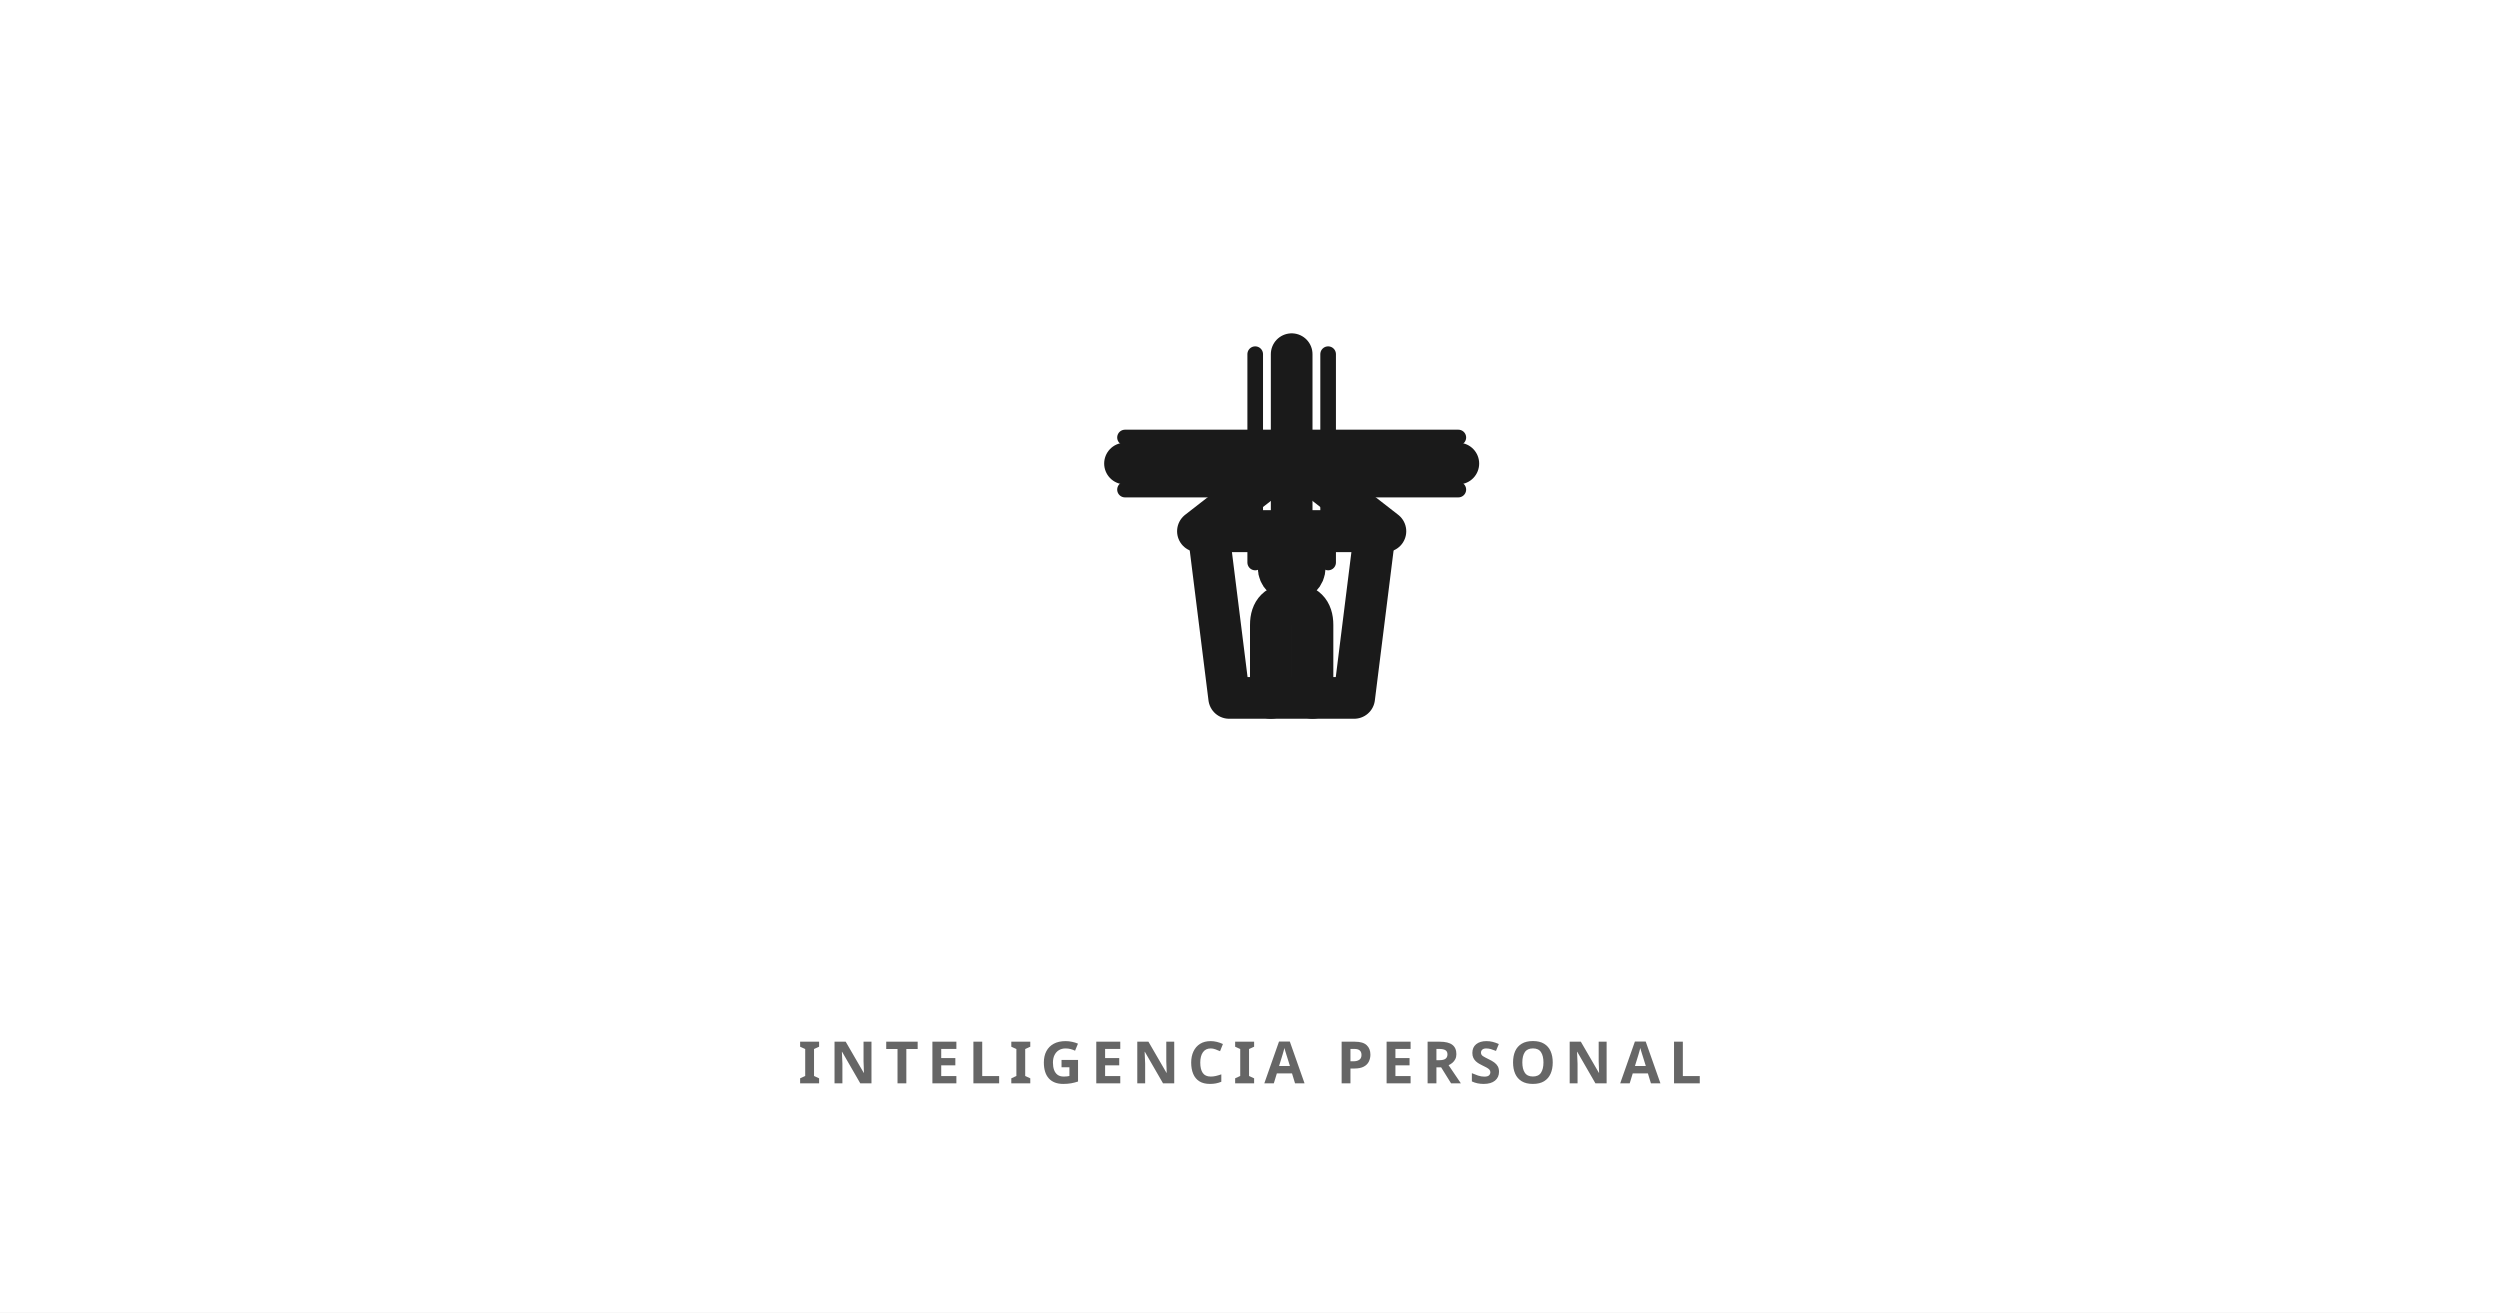
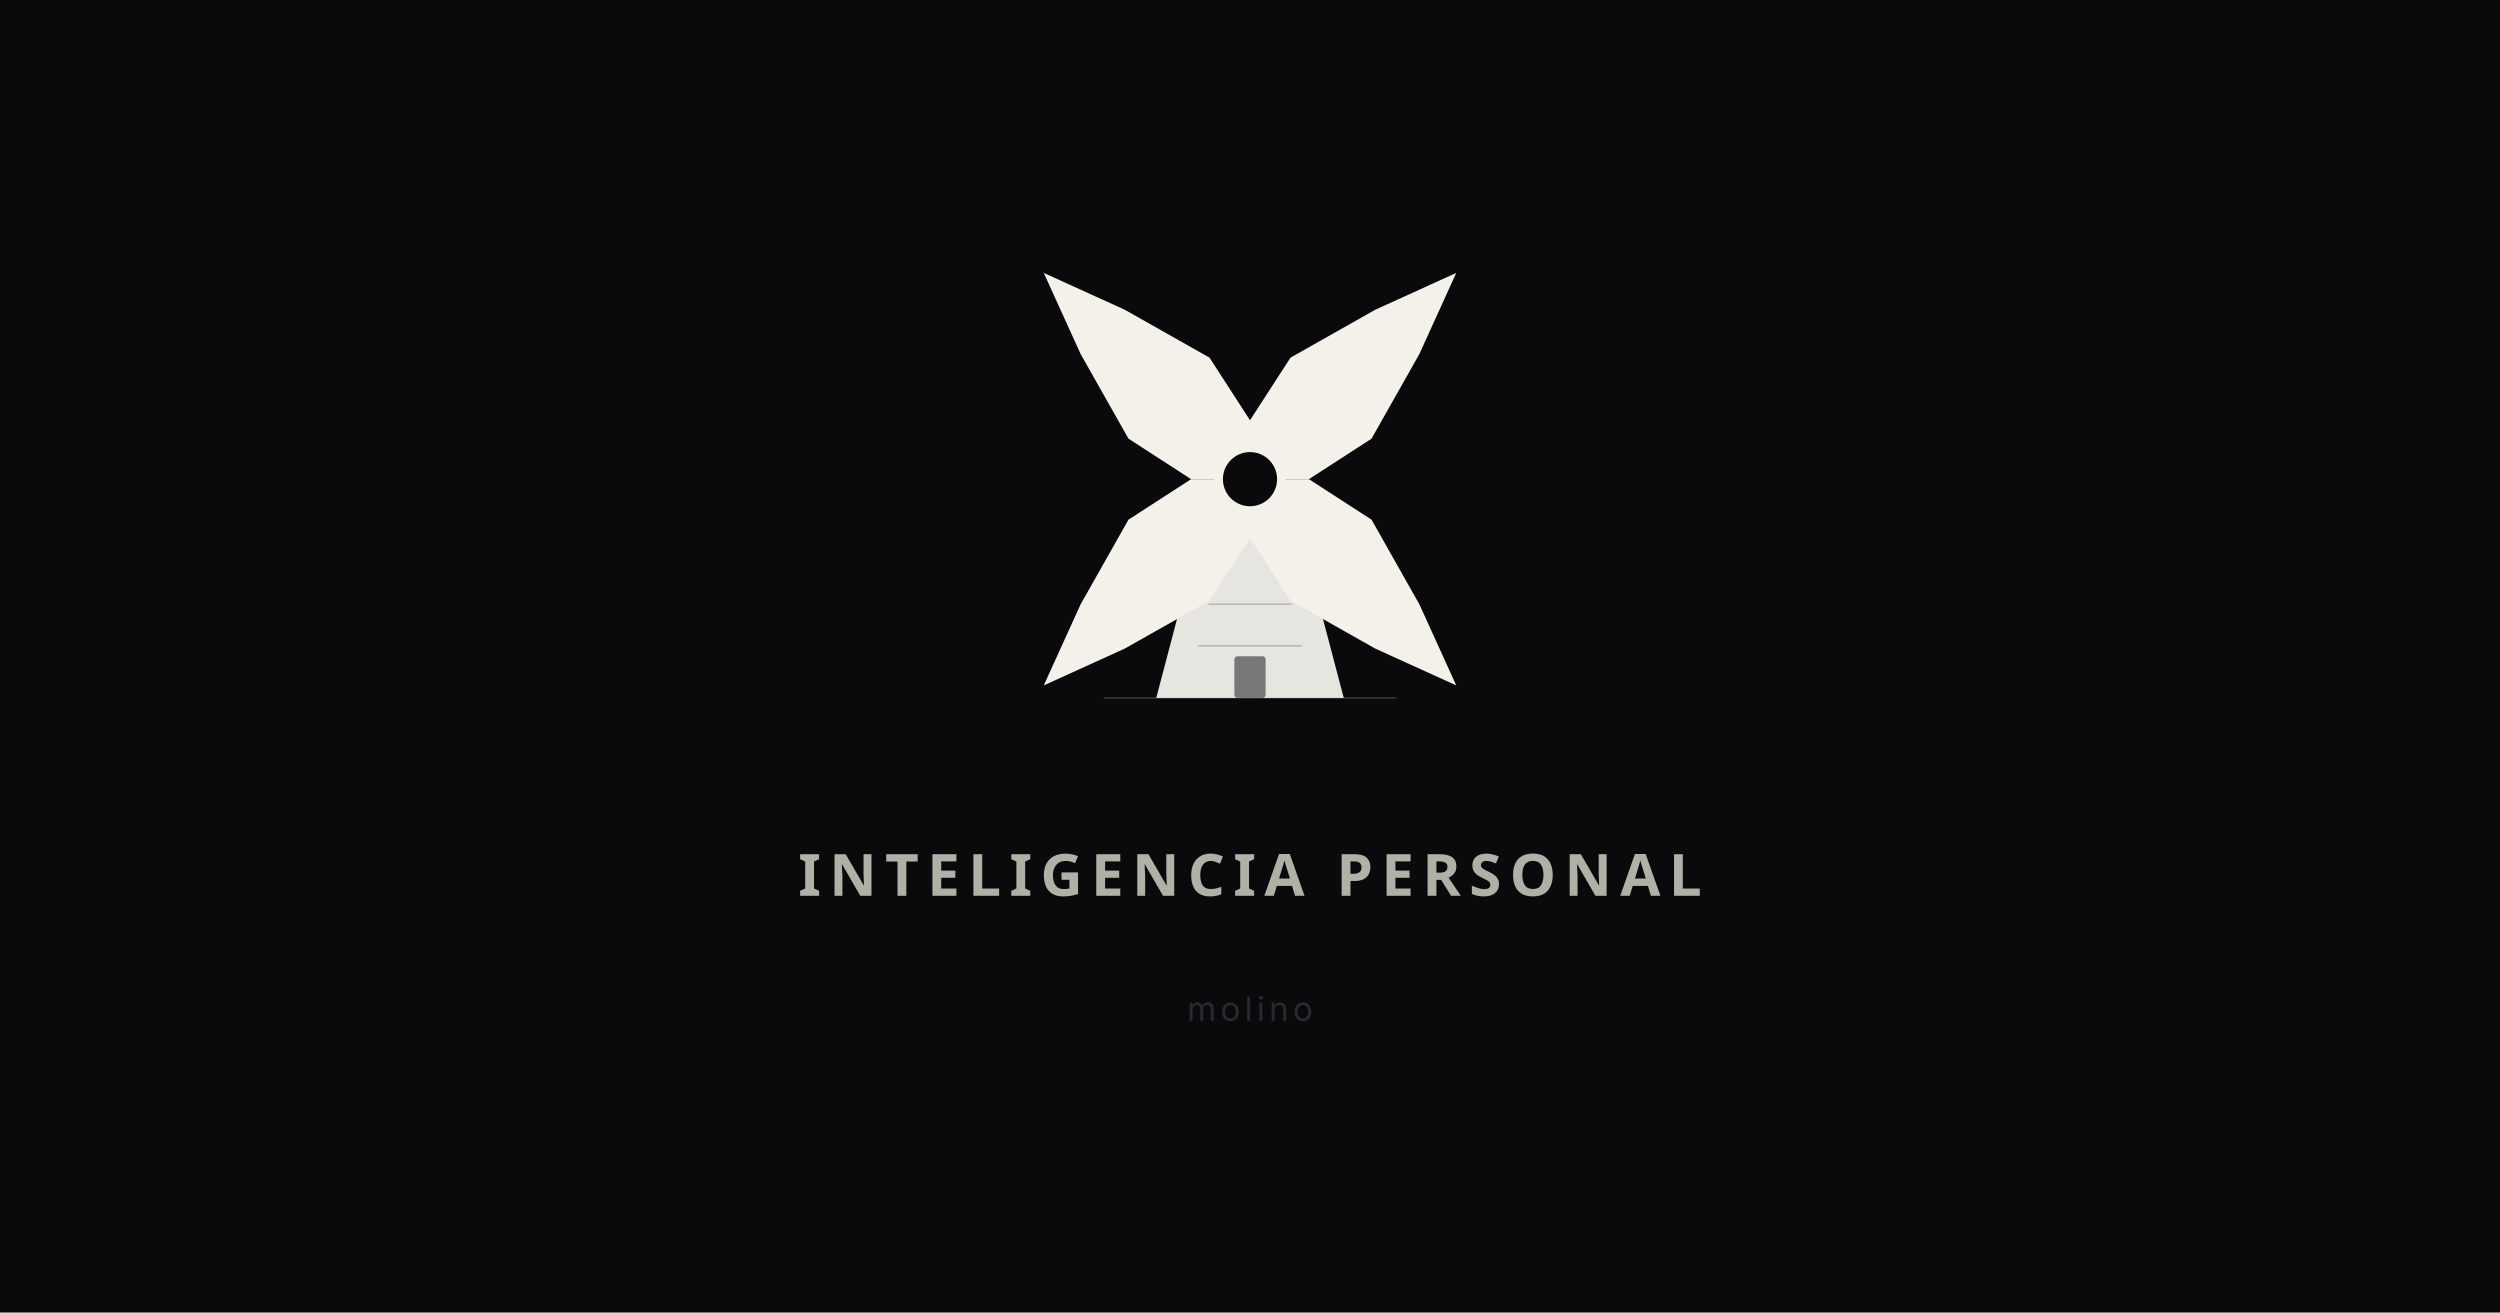
<svg xmlns="http://www.w3.org/2000/svg" viewBox="0 0 1200 630">
-   <rect width="1200" height="630" fill="#FFFFFF" />
-   <g stroke="#1A1A1A" stroke-width="8" stroke-linecap="round" stroke-linejoin="round" fill="none" transform="translate(540,190) scale(2.5)">
-     <path d="M20 58 L16 26 L48 26 L44 58 Z" />
-     <path d="M14 26 L32 12 L50 26 Z" />
-     <path d="M28 58 L28 44 Q28 40 32 40 Q36 40 36 44 L36 58" />
-     <circle cx="32" cy="33" r="2.5" />
-     <line x1="0" y1="13" x2="64" y2="13" />
-     <line x1="32" y1="-8" x2="32" y2="32" />
-     <line x1="0" y1="8" x2="64" y2="8" stroke-width="3" />
-     <line x1="0" y1="18" x2="64" y2="18" stroke-width="3" />
-     <line x1="25" y1="-8" x2="25" y2="32" stroke-width="3" />
-     <line x1="39" y1="-8" x2="39" y2="32" stroke-width="3" />
+   <rect width="1200" height="630" fill="#0A0A0C" />
+   <g transform="translate(600 260) scale(5)">
+     <g fill="#F3F1EA">
+       <line x1="-14" y1="15" x2="14" y2="15" stroke="#F3F1EA" stroke-width="0.15" stroke-opacity="0.2" stroke-linecap="round" />
+       <path d="M-9,15 L9,15 L4,-4 L-4,-4 Z" fill-opacity="0.95" />
+       <line x1="-5" y1="10" x2="5" y2="10" stroke="#0A0A0C" stroke-width="0.12" stroke-opacity="0.25" />
+       <line x1="-4" y1="6" x2="4" y2="6" stroke="#0A0A0C" stroke-width="0.12" stroke-opacity="0.25" />
+       <rect x="-1.5" y="11" width="3" height="4" rx="0.3" fill="#0A0A0C" fill-opacity="0.5" />
+       <path d="M-4,-4 Q0,-8 4,-4 Z" />
+     </g>
+     <g transform="translate(0 -6)">
+       <g transform="rotate(45)">
+         <path d="M0,0 L-4,-4 L-5.5,-11 L-3,-20 L0,-28 L3,-20 L5.5,-11 L4,-4 Z" fill="#F3F1EA" stroke="none" />
+       </g>
+       <g transform="rotate(135)">
+         <path d="M0,0 L-4,-4 L-5.5,-11 L-3,-20 L0,-28 L3,-20 L5.5,-11 L4,-4 Z" fill="#F3F1EA" stroke="none" />
+       </g>
+       <g transform="rotate(225)">
+         <path d="M0,0 L-4,-4 L-5.5,-11 L-3,-20 L0,-28 L3,-20 L5.5,-11 L4,-4 Z" fill="#F3F1EA" stroke="none" />
+       </g>
+       <g transform="rotate(315)">
+         <path d="M0,0 L-4,-4 L-5.5,-11 L-3,-20 L0,-28 L3,-20 L5.5,-11 L4,-4 Z" fill="#F3F1EA" stroke="none" />
+       </g>
+       <circle cx="0" cy="0" r="3" fill="#0A0A0C" stroke="#F3F1EA" stroke-width="0.8" />
+     </g>
  </g>
-   <text x="600" y="520" font-family="Space Grotesk, sans-serif" font-size="28" font-weight="600" fill="#666666" text-anchor="middle" letter-spacing="4">INTELIGENCIA PERSONAL</text>
+   <text x="600" y="430" font-family="Space Grotesk, sans-serif" font-size="28" font-weight="600" fill="#B0B0A6" text-anchor="middle" letter-spacing="4">INTELIGENCIA PERSONAL</text>
+   <text x="600" y="490" font-family="Inter, sans-serif" font-size="16" font-weight="400" fill="#2A2A2E" text-anchor="middle" letter-spacing="2">molino</text>
</svg>
